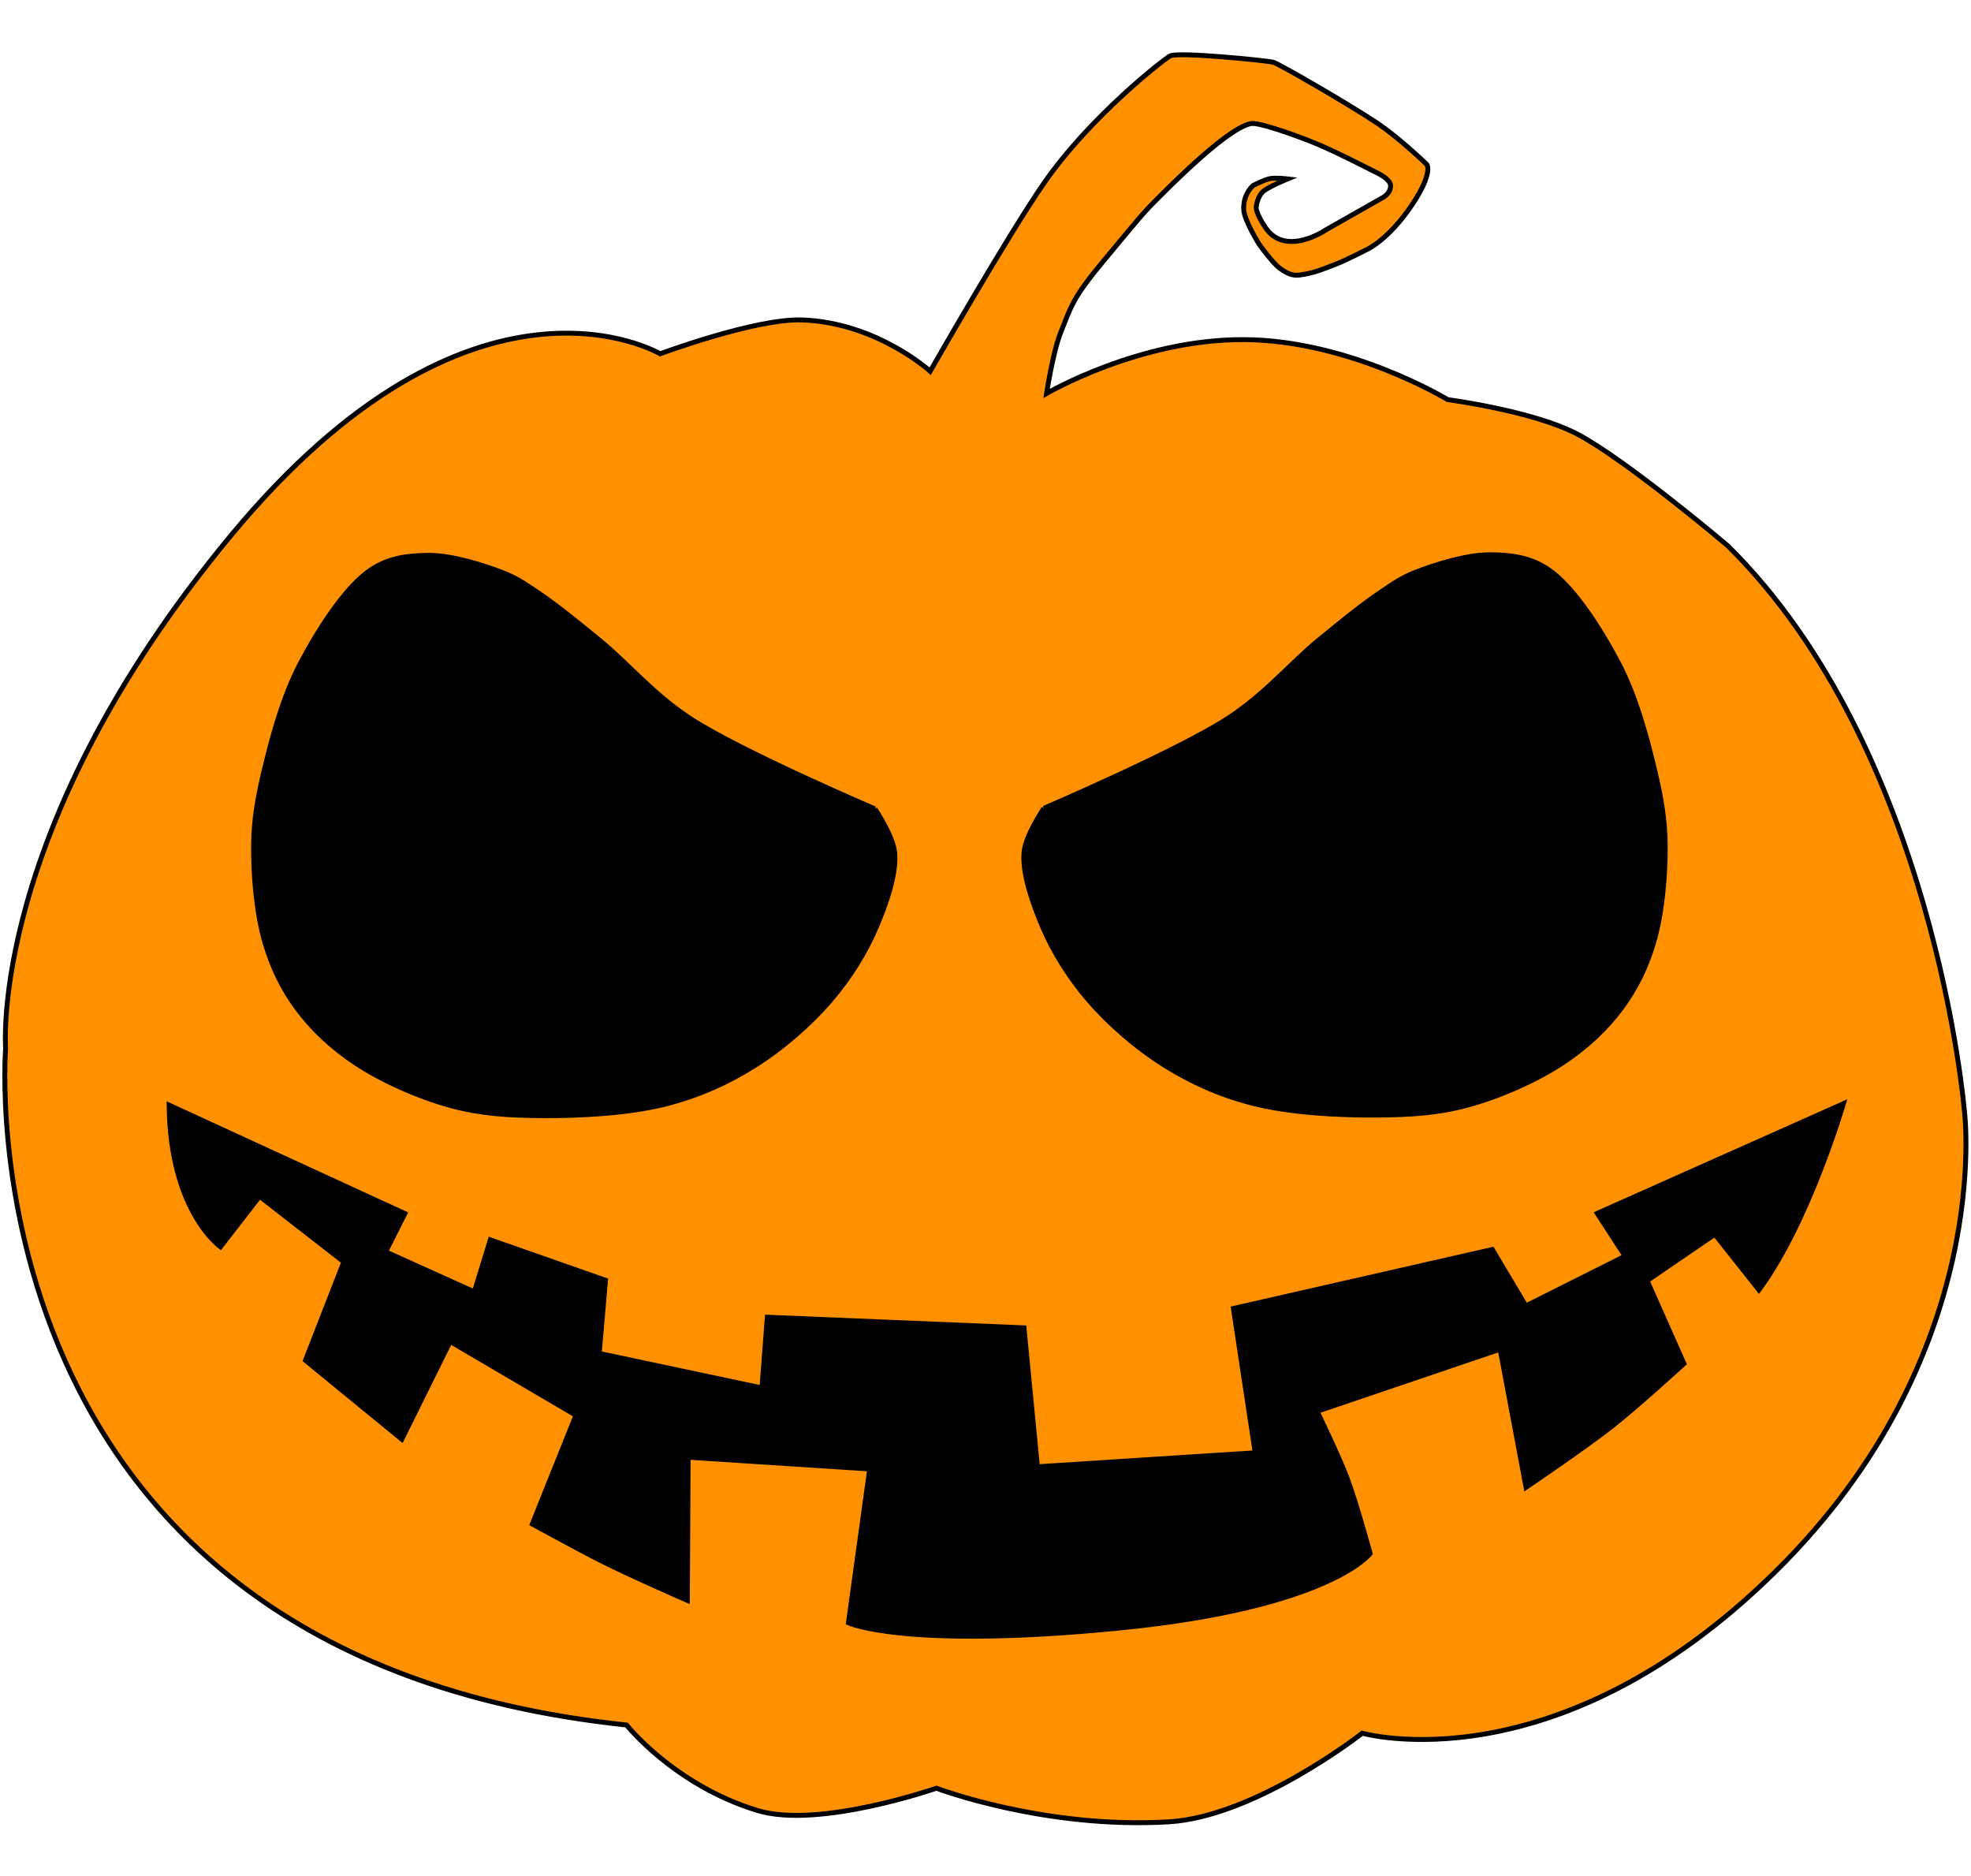
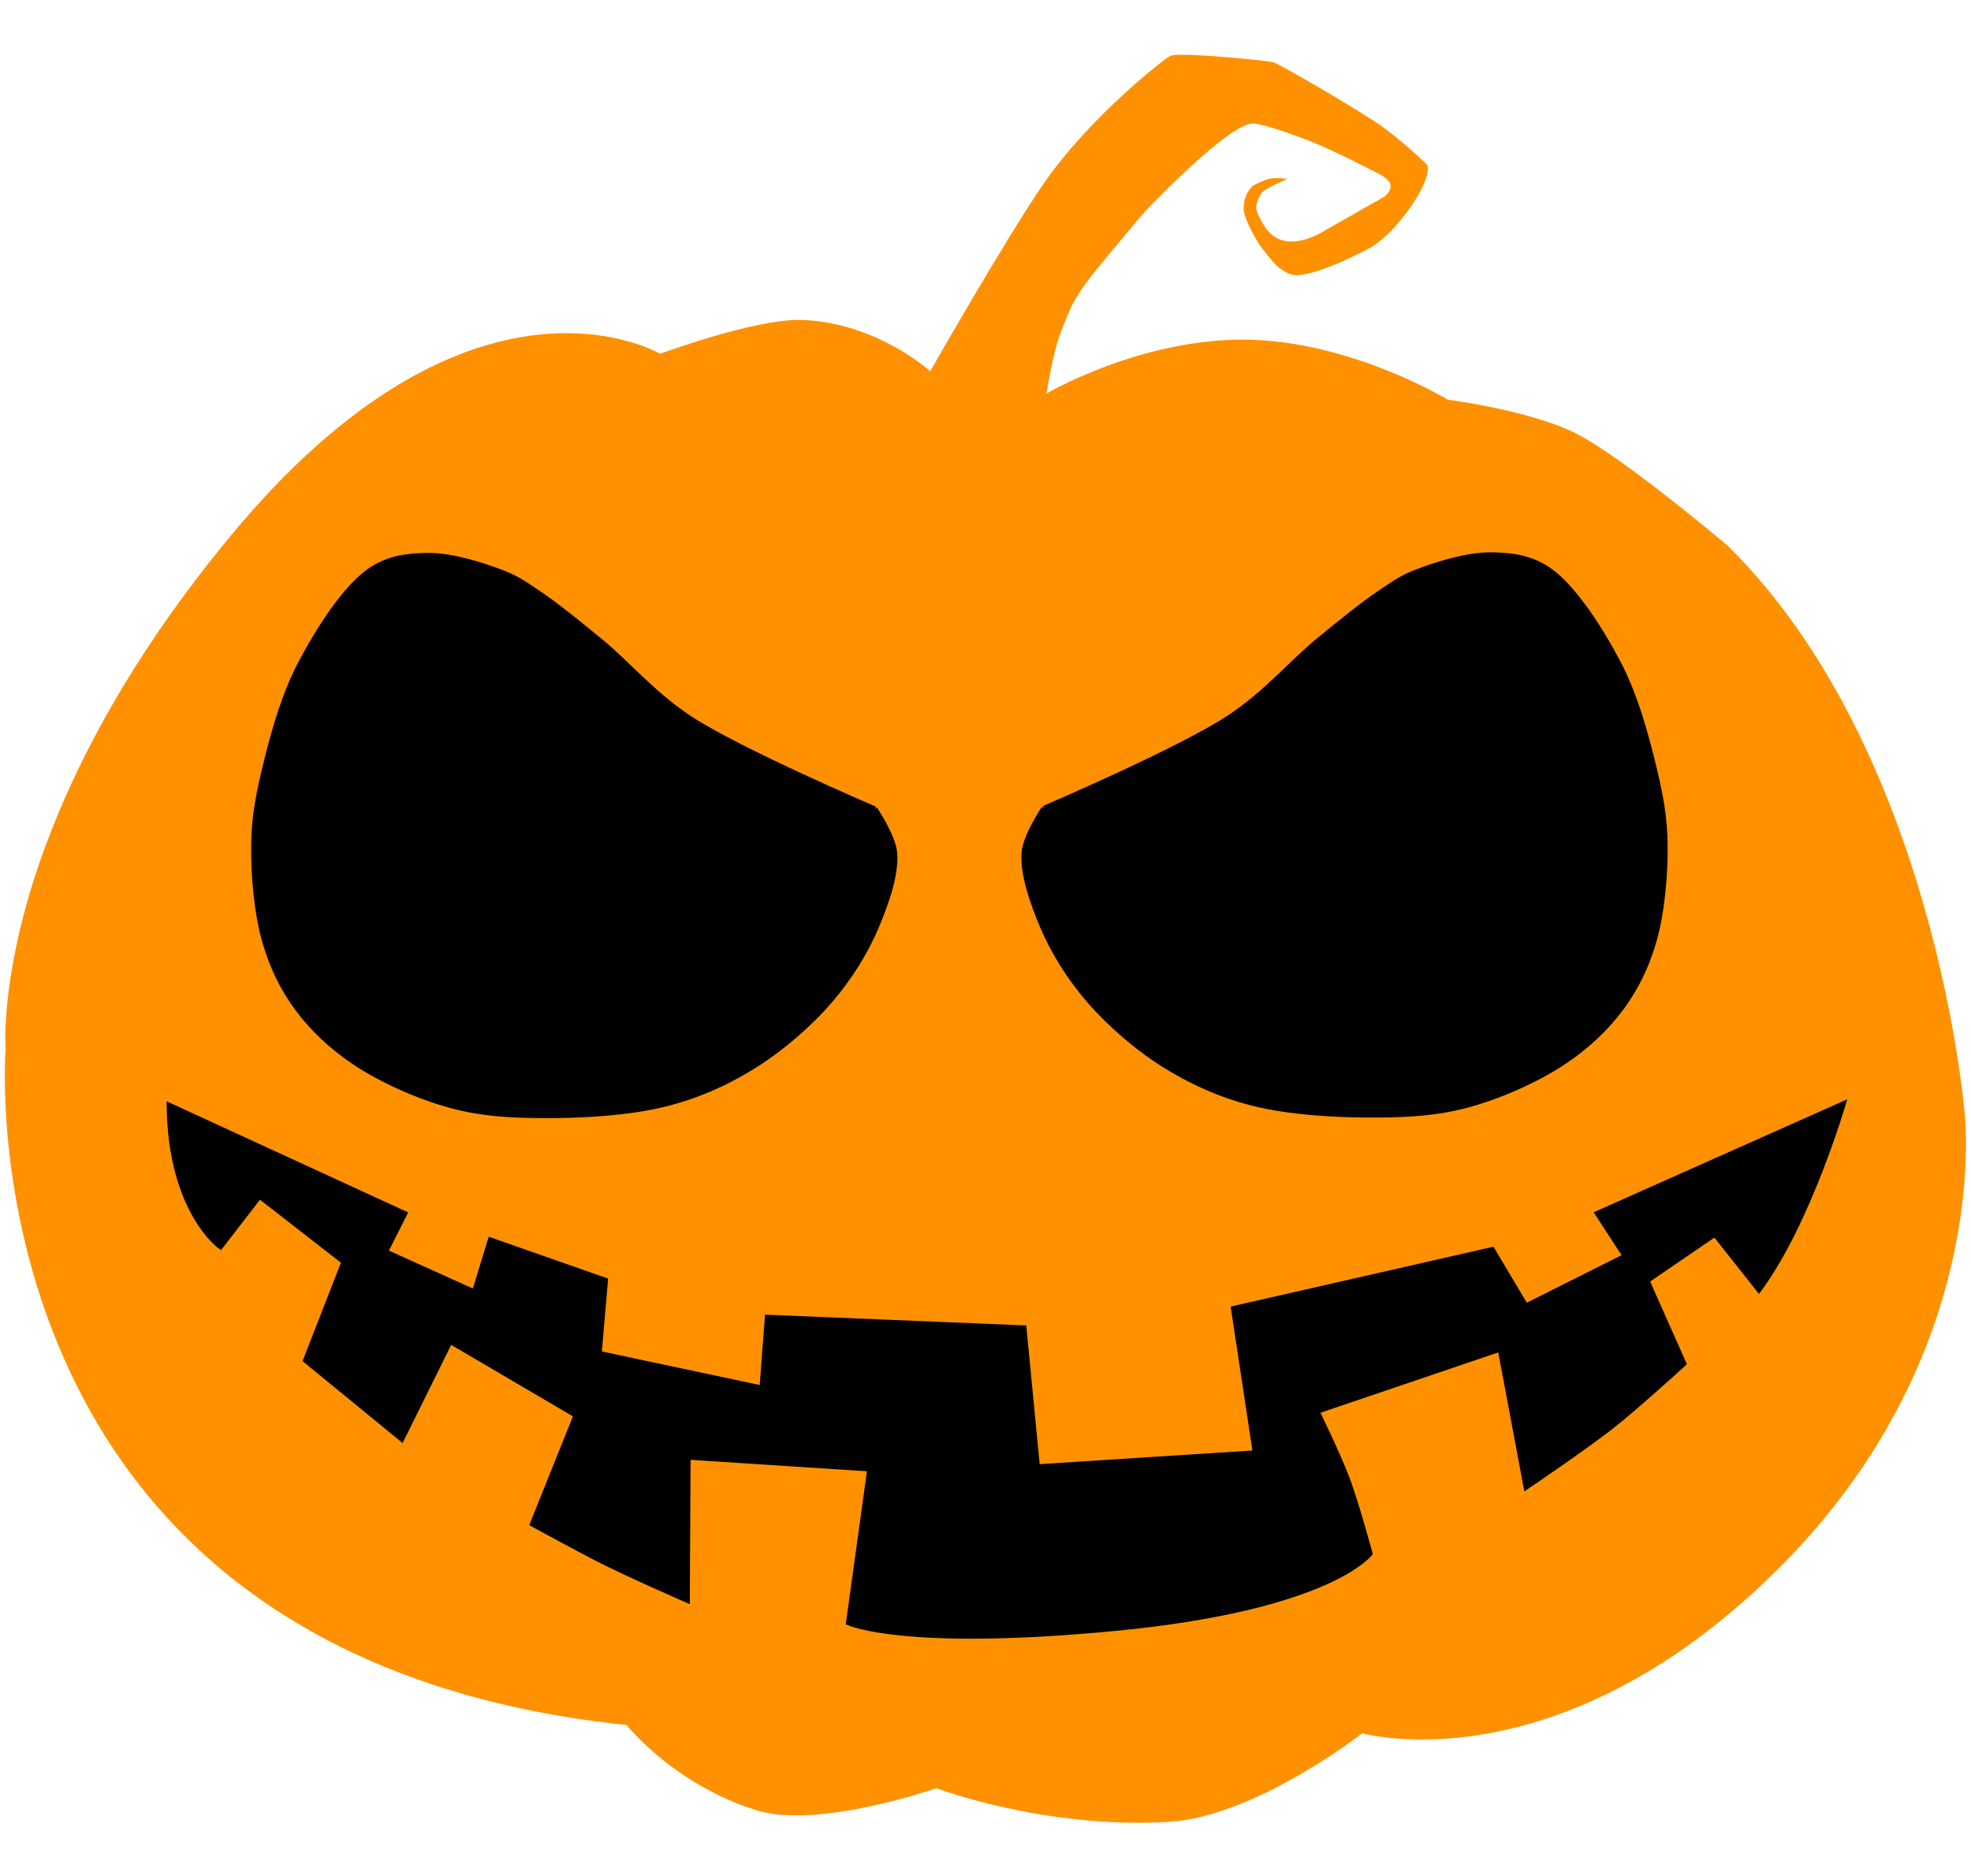
<svg xmlns="http://www.w3.org/2000/svg" xmlns:ns1="https://boxy-svg.com" id="svg" width="1600" height="1522" viewBox="-1, 0, 402,380" version="1.1">
  <defs />
-   <path style="stroke: rgb(0, 0, 0); fill: rgb(255, 145, 0);" d="M 133.648 70.944 C 133.648 70.944 95.507 48.299 46.039 108.064 C -3.429 167.829 0.147 212.551 0.147 212.551 C 0.147 212.551 -9.916 336.203 126.793 350.553 C 126.793 350.553 136.504 362.81 153.486 367.983 C 166.005 371.796 189.985 363.439 189.985 363.439 C 189.985 363.439 212.027 371.818 237.41 370.294 C 255.133 369.23 276.848 352.222 276.848 352.222 C 276.848 352.222 316.234 363.495 361.129 319.255 C 406.024 275.015 399.66 225.411 399.66 225.411 C 399.66 225.411 393.606 151.734 351.389 110.089 C 351.389 110.089 330.616 92.488 320.649 87.288 C 311.575 82.554 294.265 80.288 294.265 80.288 C 294.265 80.288 274.476 68.263 253.01 68.054 C 231.544 67.845 212.455 79.035 212.455 79.035 C 212.455 79.035 213.752 70.568 215.32 66.647 C 217.456 61.308 217.683 59.668 224.126 51.942 C 231.66 42.909 231.762 42.656 235.026 39.365 C 249.744 24.525 253.282 24.27 254.016 24.02 C 255.346 23.567 262.745 26.196 266.957 27.884 C 271.173 29.574 279.256 33.748 279.256 33.748 C 279.256 33.748 282.604 35.186 282.621 36.648 C 282.641 38.372 280.842 39.191 280.842 39.191 L 269.339 45.724 C 269.339 45.724 260.744 51.601 256.747 44.648 C 256.747 44.648 255.174 42.287 255.211 41.087 C 255.226 40.59 255.587 38.696 256.703 37.773 C 257.818 36.85 261.629 35.282 261.629 35.282 C 261.629 35.282 259.257 35.001 258.132 35.203 C 256.846 35.433 254.557 36.648 254.557 36.648 C 254.557 36.648 252.486 38.383 252.67 41.569 C 252.8 43.823 255.822 48.623 255.822 48.623 C 255.822 48.623 258.49 52.326 259.862 53.372 C 261.234 54.417 262.502 55.072 263.944 54.898 C 266.878 54.543 269.026 53.597 271.353 52.708 C 273.68 51.818 278.018 49.559 278.018 49.559 C 278.018 49.559 282.306 47.548 286.977 40.59 C 291.335 34.099 290.032 32.358 290.032 32.358 C 290.032 32.358 284.486 26.963 279.748 23.809 C 274.03 20.003 259.792 11.766 258.662 11.479 C 257.376 11.153 239.654 9.372 237.719 10.174 C 236.715 10.59 221.353 22.507 211.899 36.181 C 204.362 47.082 188.717 74.501 188.717 74.501 C 188.717 74.501 177.891 64.611 162.637 64.037 C 153.159 63.68 133.648 70.944 133.648 70.944 Z">
+   <path style="fill: rgb(255, 145, 0);" d="M 133.648 70.944 C 133.648 70.944 95.507 48.299 46.039 108.064 C -3.429 167.829 0.147 212.551 0.147 212.551 C 0.147 212.551 -9.916 336.203 126.793 350.553 C 126.793 350.553 136.504 362.81 153.486 367.983 C 166.005 371.796 189.985 363.439 189.985 363.439 C 189.985 363.439 212.027 371.818 237.41 370.294 C 255.133 369.23 276.848 352.222 276.848 352.222 C 276.848 352.222 316.234 363.495 361.129 319.255 C 406.024 275.015 399.66 225.411 399.66 225.411 C 399.66 225.411 393.606 151.734 351.389 110.089 C 351.389 110.089 330.616 92.488 320.649 87.288 C 311.575 82.554 294.265 80.288 294.265 80.288 C 294.265 80.288 274.476 68.263 253.01 68.054 C 231.544 67.845 212.455 79.035 212.455 79.035 C 212.455 79.035 213.752 70.568 215.32 66.647 C 217.456 61.308 217.683 59.668 224.126 51.942 C 231.66 42.909 231.762 42.656 235.026 39.365 C 249.744 24.525 253.282 24.27 254.016 24.02 C 255.346 23.567 262.745 26.196 266.957 27.884 C 271.173 29.574 279.256 33.748 279.256 33.748 C 279.256 33.748 282.604 35.186 282.621 36.648 C 282.641 38.372 280.842 39.191 280.842 39.191 L 269.339 45.724 C 269.339 45.724 260.744 51.601 256.747 44.648 C 256.747 44.648 255.174 42.287 255.211 41.087 C 255.226 40.59 255.587 38.696 256.703 37.773 C 257.818 36.85 261.629 35.282 261.629 35.282 C 261.629 35.282 259.257 35.001 258.132 35.203 C 256.846 35.433 254.557 36.648 254.557 36.648 C 254.557 36.648 252.486 38.383 252.67 41.569 C 252.8 43.823 255.822 48.623 255.822 48.623 C 255.822 48.623 258.49 52.326 259.862 53.372 C 261.234 54.417 262.502 55.072 263.944 54.898 C 266.878 54.543 269.026 53.597 271.353 52.708 C 273.68 51.818 278.018 49.559 278.018 49.559 C 278.018 49.559 282.306 47.548 286.977 40.59 C 291.335 34.099 290.032 32.358 290.032 32.358 C 290.032 32.358 284.486 26.963 279.748 23.809 C 274.03 20.003 259.792 11.766 258.662 11.479 C 257.376 11.153 239.654 9.372 237.719 10.174 C 236.715 10.59 221.353 22.507 211.899 36.181 C 204.362 47.082 188.717 74.501 188.717 74.501 C 188.717 74.501 177.891 64.611 162.637 64.037 C 153.159 63.68 133.648 70.944 133.648 70.944 Z">
    </path>
  <path style="stroke: rgb(0, 0, 0);" d="M 211.904 163.621 C 211.904 163.621 239.692 151.728 249.698 145.113 C 257.281 140.1 262.388 133.879 267.982 129.305 C 272.534 125.583 276.96 121.976 280.643 119.521 C 283.266 117.772 284.795 116.639 287.694 115.501 C 291.725 113.918 298.222 111.886 302.971 111.922 C 307.136 111.954 310.979 112.406 314.674 114.852 C 319.868 118.291 325.386 126.977 329.036 133.883 C 332.654 140.728 334.942 149.326 336.537 156.076 C 337.821 161.512 338.572 165.763 338.627 171.125 C 338.69 177.265 338.011 185.077 336.294 190.905 C 334.807 195.953 332.694 200.304 329.72 204.325 C 326.62 208.517 322.621 212.269 317.867 215.426 C 312.407 219.052 304.881 222.376 298.309 224.155 C 292.177 225.815 286.438 226.134 279.775 226.18 C 271.99 226.234 262.012 225.71 254.435 223.764 C 247.805 222.062 242.056 219.482 236.543 216.038 C 230.896 212.51 225.26 207.638 221.023 202.719 C 217.087 198.149 213.845 192.955 211.639 187.768 C 209.562 182.883 207.469 176.912 207.862 172.571 C 208.173 169.133 211.904 163.621 211.904 163.621 C 211.904 163.621 211.904 163.621 211.904 163.621 C 211.904 163.621 211.904 163.621 211.904 163.621" ns1:d="M 211.904 163.621 R 249.698 145.113 R 267.982 129.305 R 280.643 119.521 R 287.694 115.501 R 302.971 111.922 R 314.674 114.852 R 329.036 133.883 R 336.537 156.076 R 338.627 171.125 R 336.294 190.905 R 329.72 204.325 R 317.867 215.426 R 298.309 224.155 R 279.775 226.18 R 254.435 223.764 R 236.543 216.038 R 221.023 202.719 R 211.639 187.768 R 207.862 172.571 R 211.904 163.621 R 211.904 163.621 Z 1@a6fa5d88">
    </path>
  <path style="stroke: rgb(0, 0, 0);" d="M 54.805 174.605 C 54.805 174.605 82.593 186.498 92.599 193.113 C 100.182 198.126 105.289 204.347 110.883 208.921 C 115.435 212.643 119.861 216.25 123.544 218.705 C 126.167 220.454 127.696 221.587 130.595 222.725 C 134.626 224.308 141.123 226.34 145.872 226.304 C 150.037 226.272 153.88 225.82 157.575 223.374 C 162.769 219.935 168.287 211.249 171.937 204.343 C 175.555 197.498 177.843 188.9 179.438 182.15 C 180.722 176.714 181.473 172.463 181.528 167.101 C 181.591 160.961 180.912 153.149 179.195 147.321 C 177.708 142.273 175.595 137.922 172.621 133.901 C 169.521 129.709 165.522 125.957 160.768 122.8 C 155.308 119.174 147.782 115.85 141.21 114.071 C 135.078 112.411 129.339 112.092 122.676 112.046 C 114.891 111.992 104.913 112.516 97.336 114.462 C 90.706 116.164 84.957 118.744 79.444 122.188 C 73.797 125.716 68.161 130.588 63.924 135.507 C 59.988 140.077 56.746 145.271 54.54 150.458 C 52.463 155.343 50.37 161.314 50.763 165.655 C 51.074 169.093 54.805 174.605 54.805 174.605 C 54.805 174.605 54.805 174.605 54.805 174.605 C 54.805 174.605 54.805 174.605 54.805 174.605" transform="matrix(-1, 0, 0, -1, 232.2471, 338.3468)" ns1:d="M 54.805 174.605 R 92.599 193.113 R 110.883 208.921 R 123.544 218.705 R 130.595 222.725 R 145.872 226.304 R 157.575 223.374 R 171.937 204.343 R 179.438 182.15 R 181.528 167.101 R 179.195 147.321 R 172.621 133.901 R 160.768 122.8 R 141.21 114.071 R 122.676 112.046 R 97.336 114.462 R 79.444 122.188 R 63.924 135.507 R 54.54 150.458 R 50.763 165.655 R 54.805 174.605 R 54.805 174.605 Z 1@a649755a">
    </path>
  <path style="stroke: rgb(0, 0, 0);" d="M 33.492 224.155 L 81.573 246.265 L 77.642 254.059 L 95.749 262.23 L 99.003 251.623 L 122.499 259.866 L 121.22 274.776 L 154.4 281.828 L 155.495 267.396 L 207.854 269.559 L 210.599 297.891 L 255.016 295.038 L 250.562 265.615 L 303.359 253.589 L 310.212 265.091 L 330.451 254.947 L 324.776 246.222 L 374.973 223.859 C 374.973 223.859 367.881 248.131 357.744 261.829 L 348.768 250.491 L 334.933 259.937 L 342.45 276.862 C 342.45 276.862 332.852 285.644 327.653 289.715 C 322.119 294.049 310.252 302.078 310.252 302.078 L 304.962 273.917 L 267.626 286.586 C 267.626 286.586 272.08 295.75 273.771 300.281 C 275.687 305.416 278.448 315.585 278.448 315.585 C 278.448 315.585 270.263 326.607 226.847 330.827 C 183.431 335.047 172.043 329.711 172.043 329.711 L 176.388 298.344 L 139.354 295.949 L 139.19 325.146 C 139.19 325.146 127.003 319.835 120.85 316.68 C 116.452 314.425 107.569 309.573 107.569 309.573 L 116.476 287.395 L 90.812 272.341 L 80.945 292.272 L 61.301 276.194 L 69.136 256.11 L 51.938 242.739 L 43.966 253.042 C 43.966 253.042 33.709 245.855 33.492 224.155 Z">
    </path>
</svg>
